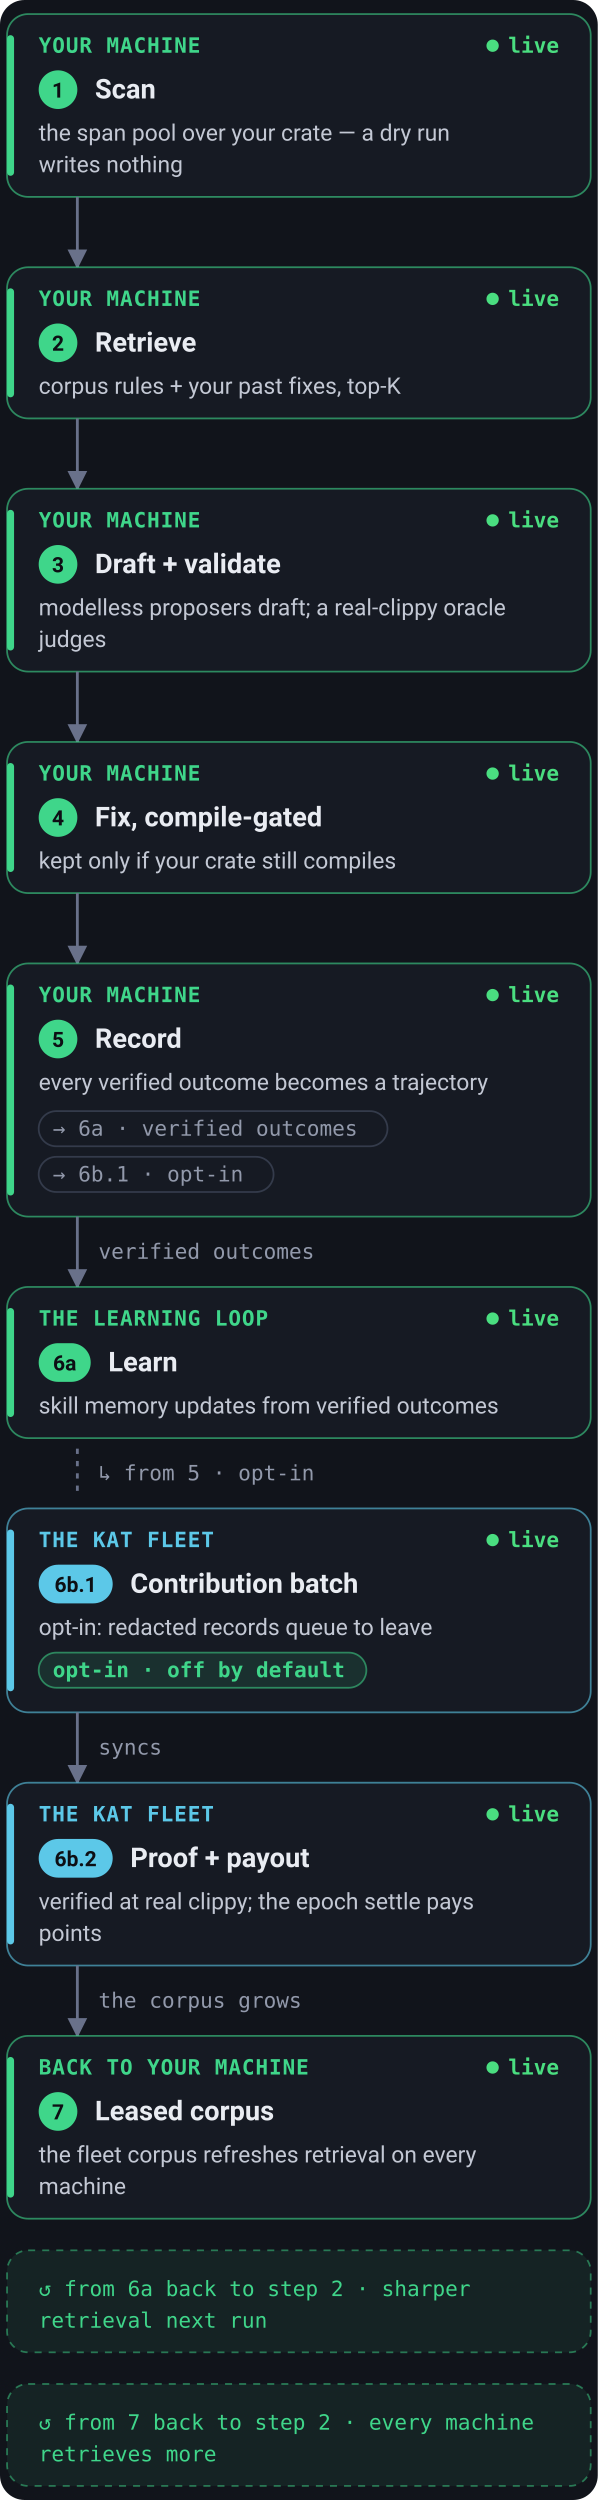
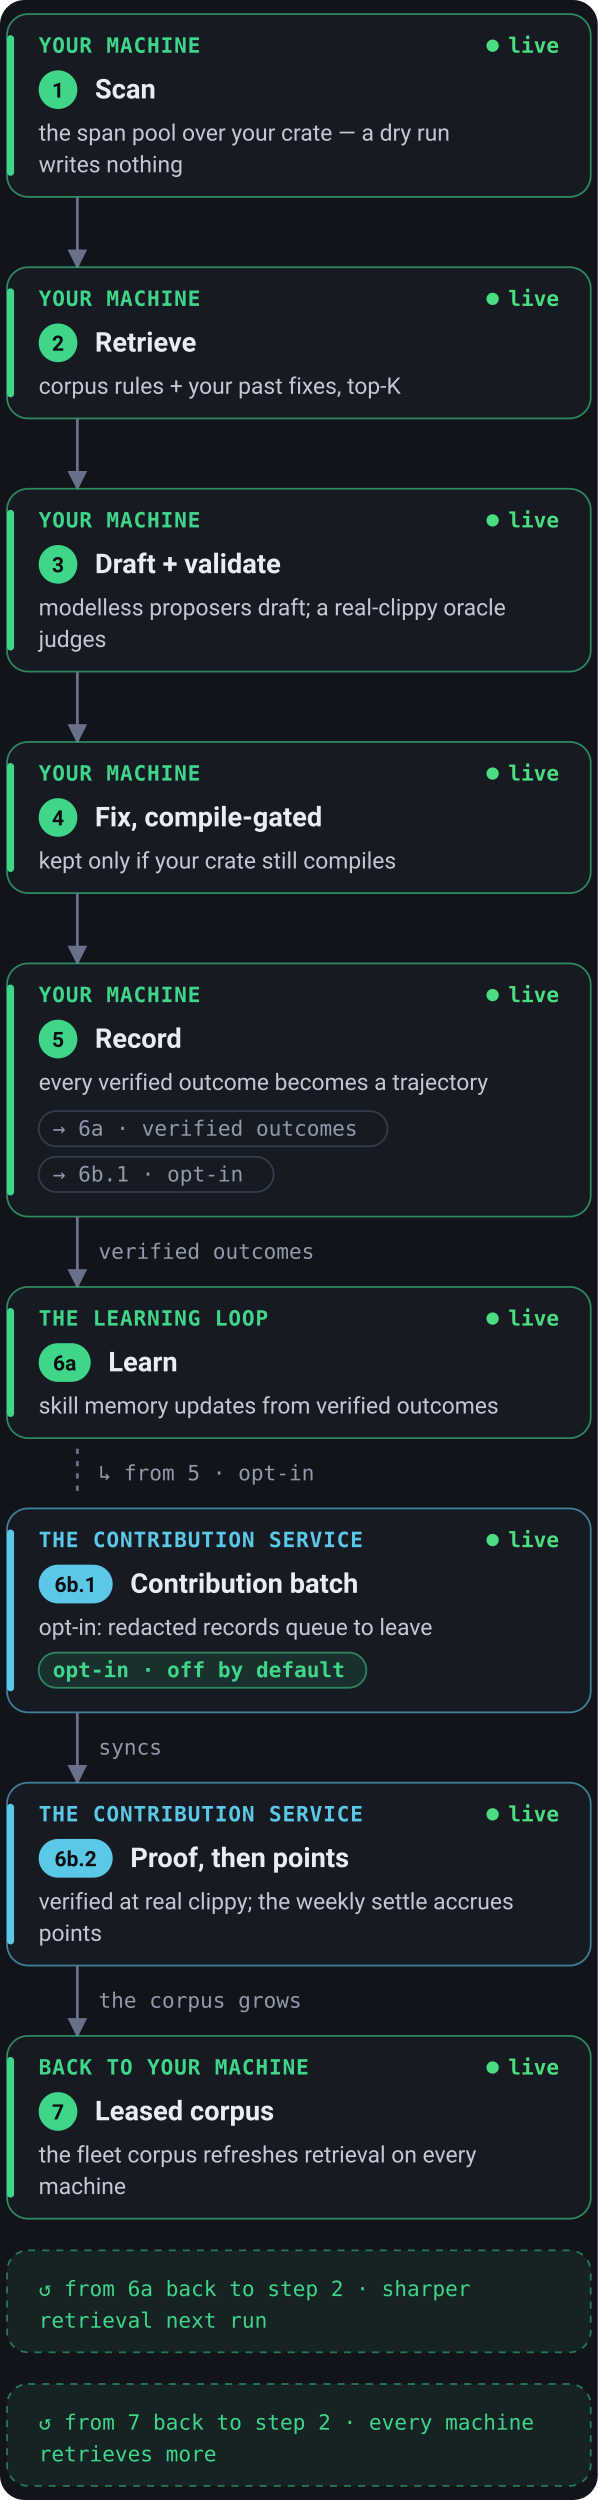
<svg xmlns="http://www.w3.org/2000/svg" id="self-evolve-flow-m" data-gfflow="1" viewBox="0 0 340 1422" width="340" height="1422" role="img" aria-labelledby="self-evolve-flow-m-t self-evolve-flow-m-d">
  <style>#self-evolve-flow-m .k{font:600 12px ui-monospace,SFMono-Regular,Menlo,Consolas,monospace;letter-spacing:.04em}#self-evolve-flow-m .t{font:700 15.5px ui-sans-serif,system-ui,-apple-system,"Segoe UI",Roboto,"Helvetica Neue",Arial,sans-serif;fill:#e9ecf2}#self-evolve-flow-m .d{font:400 13px ui-sans-serif,system-ui,-apple-system,"Segoe UI",Roboto,"Helvetica Neue",Arial,sans-serif;fill:#c3c8d4}#self-evolve-flow-m .n{font:700 12px ui-sans-serif,system-ui,-apple-system,"Segoe UI",Roboto,"Helvetica Neue",Arial,sans-serif;fill:#0d0f14}#self-evolve-flow-m .s{font:600 12px ui-monospace,SFMono-Regular,Menlo,Consolas,monospace}#self-evolve-flow-m .el{font:500 12px ui-monospace,SFMono-Regular,Menlo,Consolas,monospace;fill:#9299ab}#self-evolve-flow-m .e{fill:none;stroke-width:1.6}</style>
  <defs>
    <marker id="self-evolve-flow-m-a0" viewBox="0 0 10 10" refX="9" refY="5" markerWidth="7" markerHeight="7" orient="auto-start-reverse">
      <path d="M0,0 L10,5 L0,10 z" fill="#69718a" />
    </marker>
  </defs>
  <rect width="340" height="1422" rx="14" fill="#11141b" />
  <g data-step="scan" data-n="1">
    <rect class="gf-cb" x="4" y="8" width="332" height="104" rx="12" fill="#161a23" stroke="#3fd68a" stroke-opacity=".6" />
    <rect x="4" y="20" width="4" height="80" rx="2" fill="#3fd68a" />
    <text x="22" y="30" class="k" fill="#3fd68a">YOUR MACHINE</text>
    <circle cx="280.2" cy="26" r="3.5" fill="#4ade80" />
    <text x="318" y="30" text-anchor="end" class="s" fill="#4ade80">live</text>
    <circle cx="33" cy="51" r="11" fill="#3fd68a" />
    <text x="33" y="55.5" text-anchor="middle" class="n">1</text>
    <text x="54" y="56" class="t">Scan</text>
    <text x="22" y="80" class="d">the span pool over your crate — a dry run</text>
    <text x="22" y="98" class="d">writes nothing</text>
  </g>
  <g data-edge="scan-&gt;ret">
    <path class="e" d="M44,112 V152" stroke="#69718a" marker-end="url(#self-evolve-flow-m-a0)" />
  </g>
  <g data-step="ret" data-n="2">
    <rect class="gf-cb" x="4" y="152" width="332" height="86" rx="12" fill="#161a23" stroke="#3fd68a" stroke-opacity=".6" />
    <rect x="4" y="164" width="4" height="62" rx="2" fill="#3fd68a" />
    <text x="22" y="174" class="k" fill="#3fd68a">YOUR MACHINE</text>
    <circle cx="280.2" cy="170" r="3.5" fill="#4ade80" />
    <text x="318" y="174" text-anchor="end" class="s" fill="#4ade80">live</text>
    <circle cx="33" cy="195" r="11" fill="#3fd68a" />
    <text x="33" y="199.5" text-anchor="middle" class="n">2</text>
    <text x="54" y="200" class="t">Retrieve</text>
    <text x="22" y="224" class="d">corpus rules + your past fixes, top-K</text>
  </g>
  <g data-edge="ret-&gt;dv">
    <path class="e" d="M44,238 V278" stroke="#69718a" marker-end="url(#self-evolve-flow-m-a0)" />
  </g>
  <g data-step="dv" data-n="3">
    <rect class="gf-cb" x="4" y="278" width="332" height="104" rx="12" fill="#161a23" stroke="#3fd68a" stroke-opacity=".6" />
    <rect x="4" y="290" width="4" height="80" rx="2" fill="#3fd68a" />
    <text x="22" y="300" class="k" fill="#3fd68a">YOUR MACHINE</text>
    <circle cx="280.2" cy="296" r="3.5" fill="#4ade80" />
    <text x="318" y="300" text-anchor="end" class="s" fill="#4ade80">live</text>
    <circle cx="33" cy="321" r="11" fill="#3fd68a" />
    <text x="33" y="325.5" text-anchor="middle" class="n">3</text>
    <text x="54" y="326" class="t">Draft + validate</text>
    <text x="22" y="350" class="d">modelless proposers draft; a real-clippy oracle</text>
    <text x="22" y="368" class="d">judges</text>
  </g>
  <g data-edge="dv-&gt;fix">
    <path class="e" d="M44,382 V422" stroke="#69718a" marker-end="url(#self-evolve-flow-m-a0)" />
  </g>
  <g data-step="fix" data-n="4">
    <rect class="gf-cb" x="4" y="422" width="332" height="86" rx="12" fill="#161a23" stroke="#3fd68a" stroke-opacity=".6" />
    <rect x="4" y="434" width="4" height="62" rx="2" fill="#3fd68a" />
    <text x="22" y="444" class="k" fill="#3fd68a">YOUR MACHINE</text>
    <circle cx="280.2" cy="440" r="3.5" fill="#4ade80" />
    <text x="318" y="444" text-anchor="end" class="s" fill="#4ade80">live</text>
    <circle cx="33" cy="465" r="11" fill="#3fd68a" />
    <text x="33" y="469.5" text-anchor="middle" class="n">4</text>
    <text x="54" y="470" class="t">Fix, compile-gated</text>
    <text x="22" y="494" class="d">kept only if your crate still compiles</text>
  </g>
  <g data-edge="fix-&gt;rec">
    <path class="e" d="M44,508 V548" stroke="#69718a" marker-end="url(#self-evolve-flow-m-a0)" />
  </g>
  <g data-step="rec" data-n="5">
    <rect class="gf-cb" x="4" y="548" width="332" height="144" rx="12" fill="#161a23" stroke="#3fd68a" stroke-opacity=".6" />
    <rect x="4" y="560" width="4" height="120" rx="2" fill="#3fd68a" />
    <text x="22" y="570" class="k" fill="#3fd68a">YOUR MACHINE</text>
    <circle cx="280.2" cy="566" r="3.5" fill="#4ade80" />
    <text x="318" y="570" text-anchor="end" class="s" fill="#4ade80">live</text>
    <circle cx="33" cy="591" r="11" fill="#3fd68a" />
    <text x="33" y="595.5" text-anchor="middle" class="n">5</text>
    <text x="54" y="596" class="t">Record</text>
    <text x="22" y="620" class="d">every verified outcome becomes a trajectory</text>
    <rect x="22" y="632" width="198.4" height="20" rx="10" fill="none" stroke="#343b4b" />
    <text x="30" y="646" class="el">→ 6a · verified outcomes</text>
    <rect x="22" y="658" width="133.6" height="20" rx="10" fill="none" stroke="#343b4b" />
    <text x="30" y="672" class="el">→ 6b.1 · opt-in</text>
  </g>
  <g data-edge="rec-&gt;learn">
    <path class="e" d="M44,692 V732" stroke="#69718a" marker-end="url(#self-evolve-flow-m-a0)" />
    <text class="el" x="56" y="716">verified outcomes</text>
  </g>
  <g data-step="learn" data-n="6a">
    <rect class="gf-cb" x="4" y="732" width="332" height="86" rx="12" fill="#161a23" stroke="#3fd68a" stroke-opacity=".6" />
    <rect x="4" y="744" width="4" height="62" rx="2" fill="#3fd68a" />
    <text x="22" y="754" class="k" fill="#3fd68a">THE LEARNING LOOP</text>
    <circle cx="280.2" cy="750" r="3.5" fill="#4ade80" />
    <text x="318" y="754" text-anchor="end" class="s" fill="#4ade80">live</text>
    <rect x="22" y="764" width="29.6" height="22" rx="11" fill="#3fd68a" />
    <text x="36.8" y="779.5" text-anchor="middle" class="n">6a</text>
    <text x="61.6" y="780" class="t">Learn</text>
    <text x="22" y="804" class="d">skill memory updates from verified outcomes</text>
  </g>
  <g data-edge="rec-&gt;mine">
    <path class="e" d="M44,824 V852" stroke="#69718a" stroke-dasharray="3 4" />
    <text class="el" x="56" y="842">↳ from 5 · opt-in</text>
  </g>
  <g data-step="mine" data-n="6b.1">
    <rect class="gf-cb" x="4" y="858" width="332" height="116" rx="12" fill="#161a23" stroke="#5cc8e8" stroke-opacity=".6" />
    <rect x="4" y="870" width="4" height="92" rx="2" fill="#5cc8e8" />
-     <text x="22" y="880" class="k" fill="#5cc8e8">THE KAT FLEET</text>
+     <text x="22" y="880" class="k" fill="#5cc8e8">THE CONTRIBUTION SERVICE</text>
    <circle cx="280.2" cy="876" r="3.5" fill="#4ade80" />
    <text x="318" y="880" text-anchor="end" class="s" fill="#4ade80">live</text>
    <rect x="22" y="890" width="42.1" height="22" rx="11" fill="#5cc8e8" />
    <text x="43" y="905.5" text-anchor="middle" class="n">6b.1</text>
    <text x="74.1" y="906" class="t">Contribution batch</text>
    <text x="22" y="930" class="d">opt-in: redacted records queue to leave</text>
    <rect x="22" y="940" width="186.4" height="20" rx="10" fill="#3fd68a" fill-opacity=".12" stroke="#3fd68a" stroke-opacity=".55" />
    <text x="30" y="954" class="s" fill="#3fd68a">opt-in · off by default</text>
  </g>
  <g data-edge="mine-&gt;proof">
    <path class="e" d="M44,974 V1014" stroke="#69718a" marker-end="url(#self-evolve-flow-m-a0)" />
    <text class="el" x="56" y="998">syncs</text>
  </g>
  <g data-step="proof" data-n="6b.2">
    <rect class="gf-cb" x="4" y="1014" width="332" height="104" rx="12" fill="#161a23" stroke="#5cc8e8" stroke-opacity=".6" />
    <rect x="4" y="1026" width="4" height="80" rx="2" fill="#5cc8e8" />
-     <text x="22" y="1036" class="k" fill="#5cc8e8">THE KAT FLEET</text>
+     <text x="22" y="1036" class="k" fill="#5cc8e8">THE CONTRIBUTION SERVICE</text>
    <circle cx="280.2" cy="1032" r="3.5" fill="#4ade80" />
    <text x="318" y="1036" text-anchor="end" class="s" fill="#4ade80">live</text>
    <rect x="22" y="1046" width="42.1" height="22" rx="11" fill="#5cc8e8" />
    <text x="43" y="1061.5" text-anchor="middle" class="n">6b.2</text>
-     <text x="74.1" y="1062" class="t">Proof + payout</text>
-     <text x="22" y="1086" class="d">verified at real clippy; the epoch settle pays</text>
+     <text x="74.1" y="1062" class="t">Proof, then points</text>
+     <text x="22" y="1086" class="d">verified at real clippy; the weekly settle accrues</text>
    <text x="22" y="1104" class="d">points</text>
  </g>
  <g data-edge="proof-&gt;lse">
    <path class="e" d="M44,1118 V1158" stroke="#69718a" marker-end="url(#self-evolve-flow-m-a0)" />
    <text class="el" x="56" y="1142">the corpus grows</text>
  </g>
  <g data-step="lse" data-n="7">
    <rect class="gf-cb" x="4" y="1158" width="332" height="104" rx="12" fill="#161a23" stroke="#3fd68a" stroke-opacity=".6" />
    <rect x="4" y="1170" width="4" height="80" rx="2" fill="#3fd68a" />
    <text x="22" y="1180" class="k" fill="#3fd68a">BACK TO YOUR MACHINE</text>
    <circle cx="280.2" cy="1176" r="3.5" fill="#4ade80" />
    <text x="318" y="1180" text-anchor="end" class="s" fill="#4ade80">live</text>
    <circle cx="33" cy="1201" r="11" fill="#3fd68a" />
    <text x="33" y="1205.5" text-anchor="middle" class="n">7</text>
    <text x="54" y="1206" class="t">Leased corpus</text>
    <text x="22" y="1230" class="d">the fleet corpus refreshes retrieval on every</text>
    <text x="22" y="1248" class="d">machine</text>
  </g>
  <g data-edge="learn-&gt;ret">
    <rect x="4" y="1280" width="332" height="58" rx="12" fill="#3fd68a" fill-opacity=".08" stroke="#3fd68a" stroke-opacity=".5" stroke-dasharray="4 4" />
    <text x="22" y="1306" class="el" style="fill:#3fd68a">↺ from 6a back to step 2 · sharper</text>
    <text x="22" y="1324" class="el" style="fill:#3fd68a">retrieval next run</text>
  </g>
  <g data-edge="lse-&gt;ret">
    <rect x="4" y="1356" width="332" height="58" rx="12" fill="#3fd68a" fill-opacity=".08" stroke="#3fd68a" stroke-opacity=".5" stroke-dasharray="4 4" />
    <text x="22" y="1382" class="el" style="fill:#3fd68a">↺ from 7 back to step 2 · every machine</text>
    <text x="22" y="1400" class="el" style="fill:#3fd68a">retrieves more</text>
  </g>
</svg>
